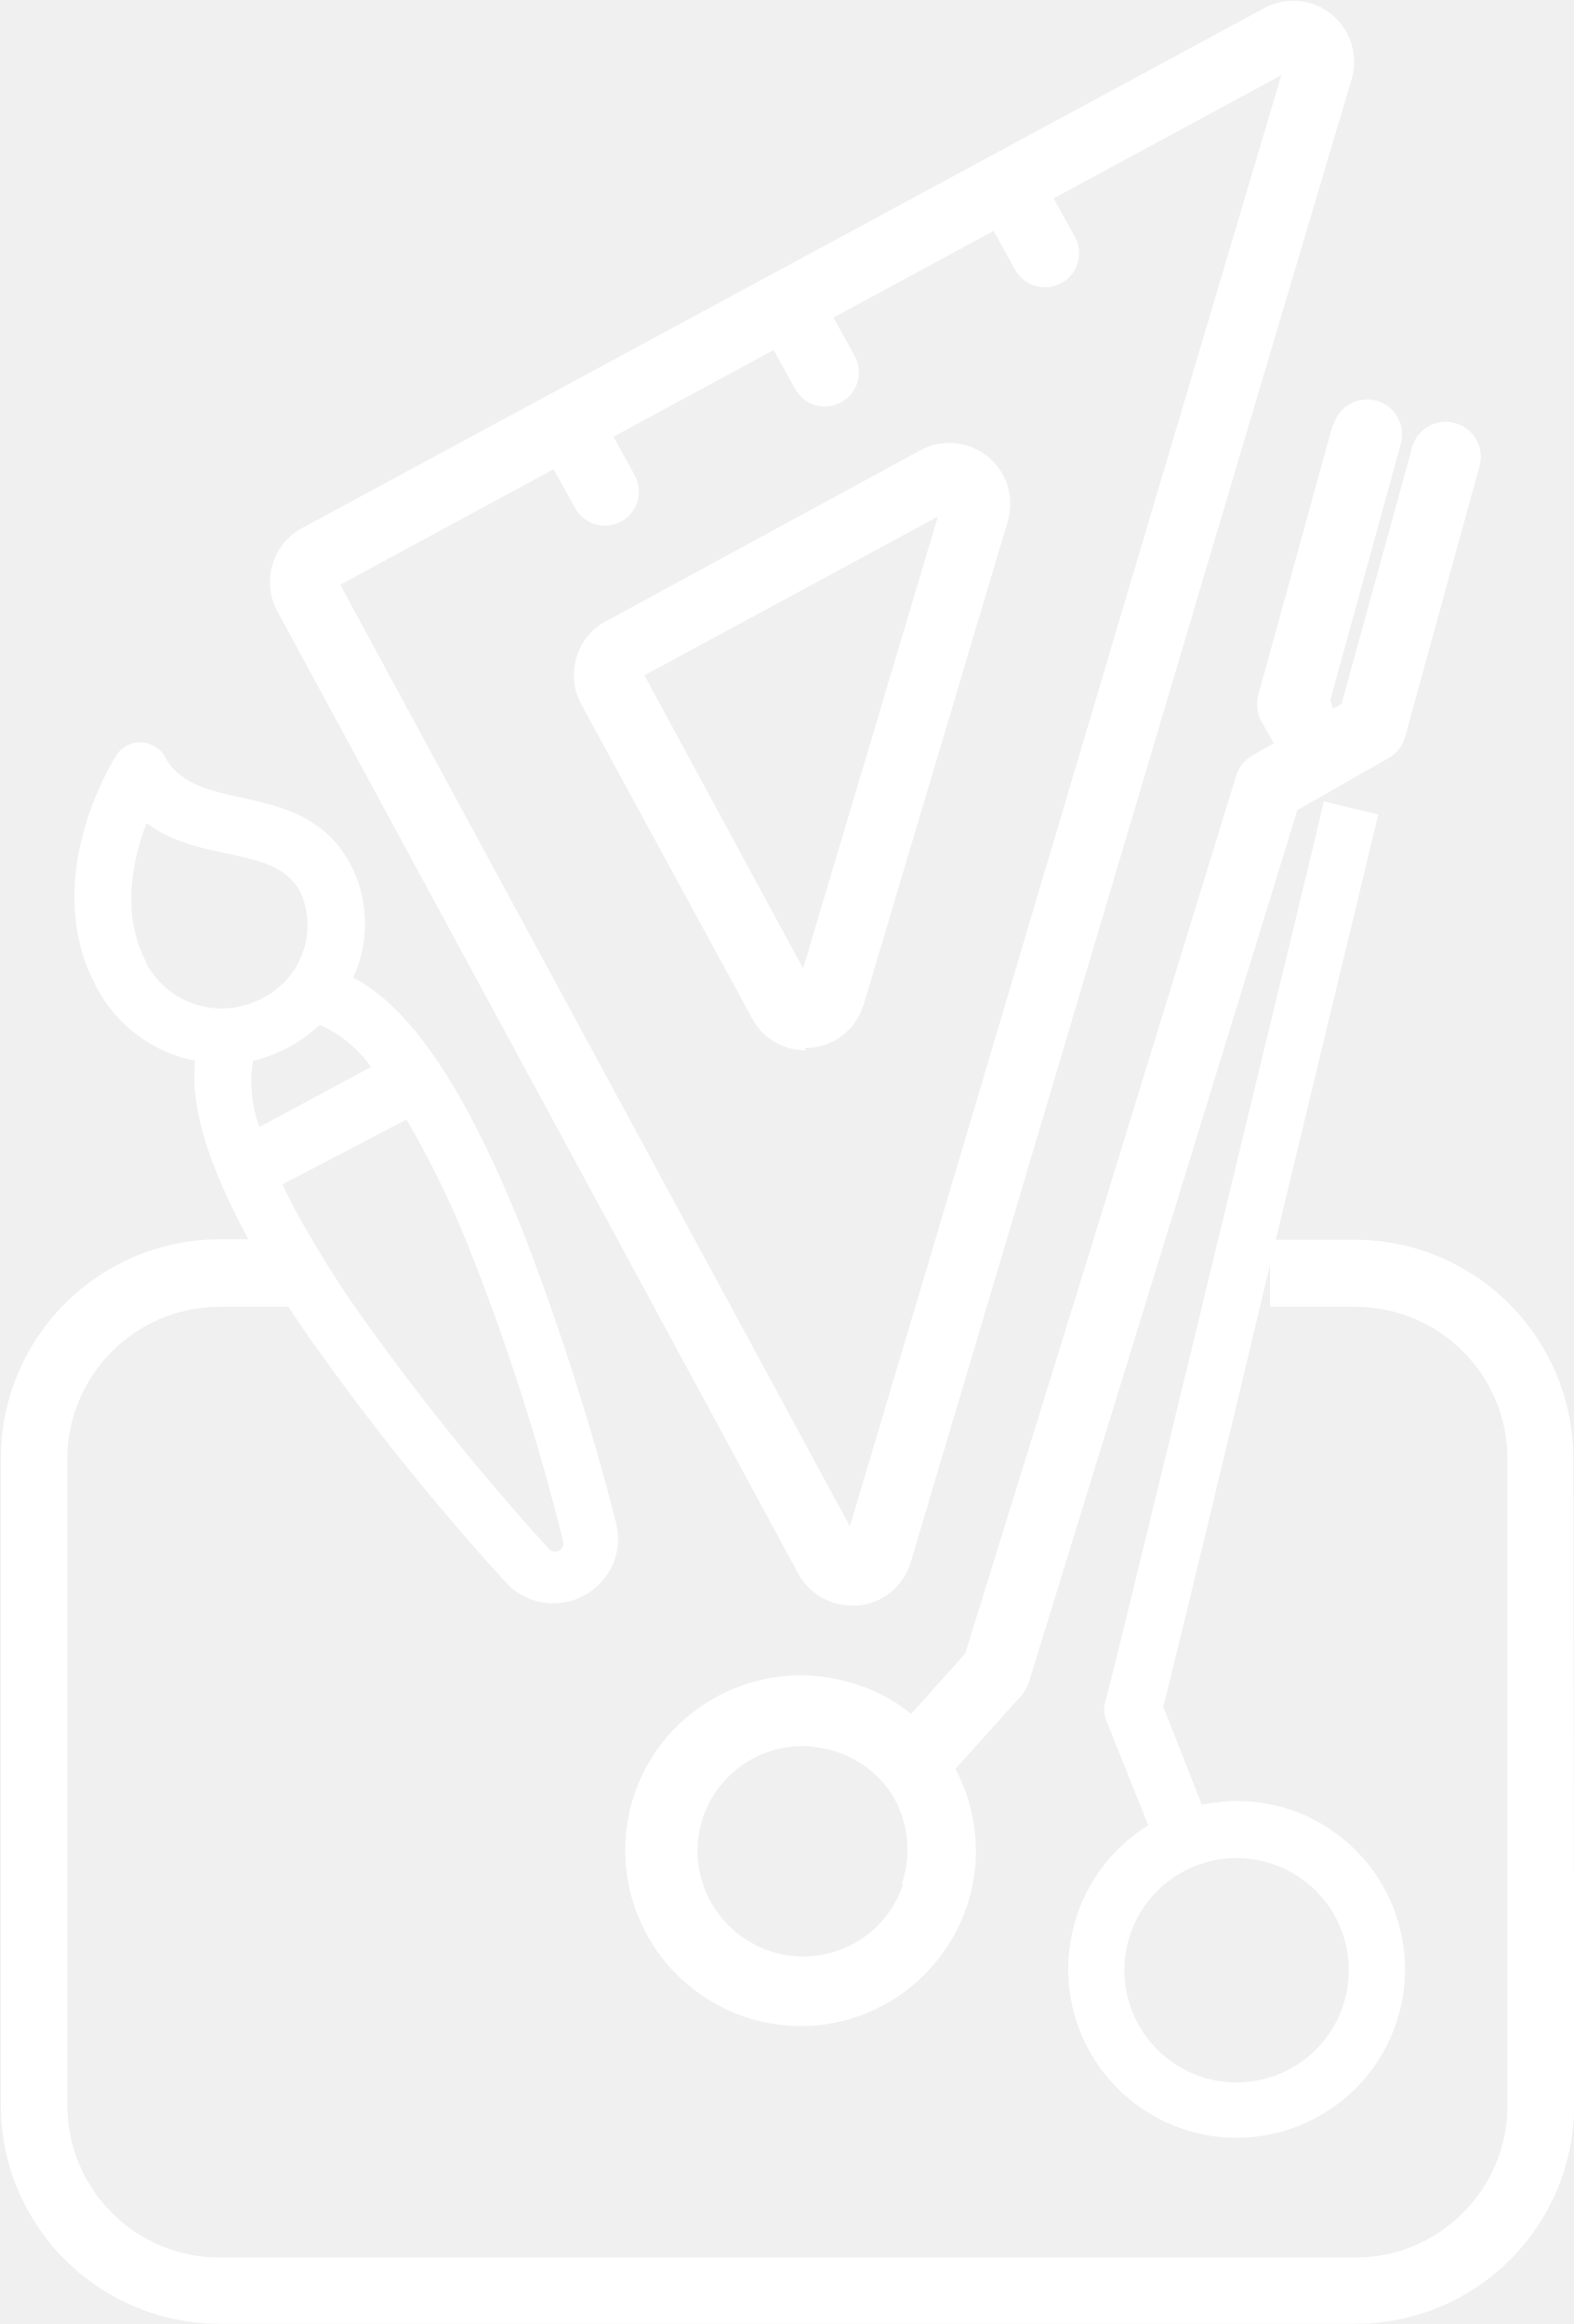
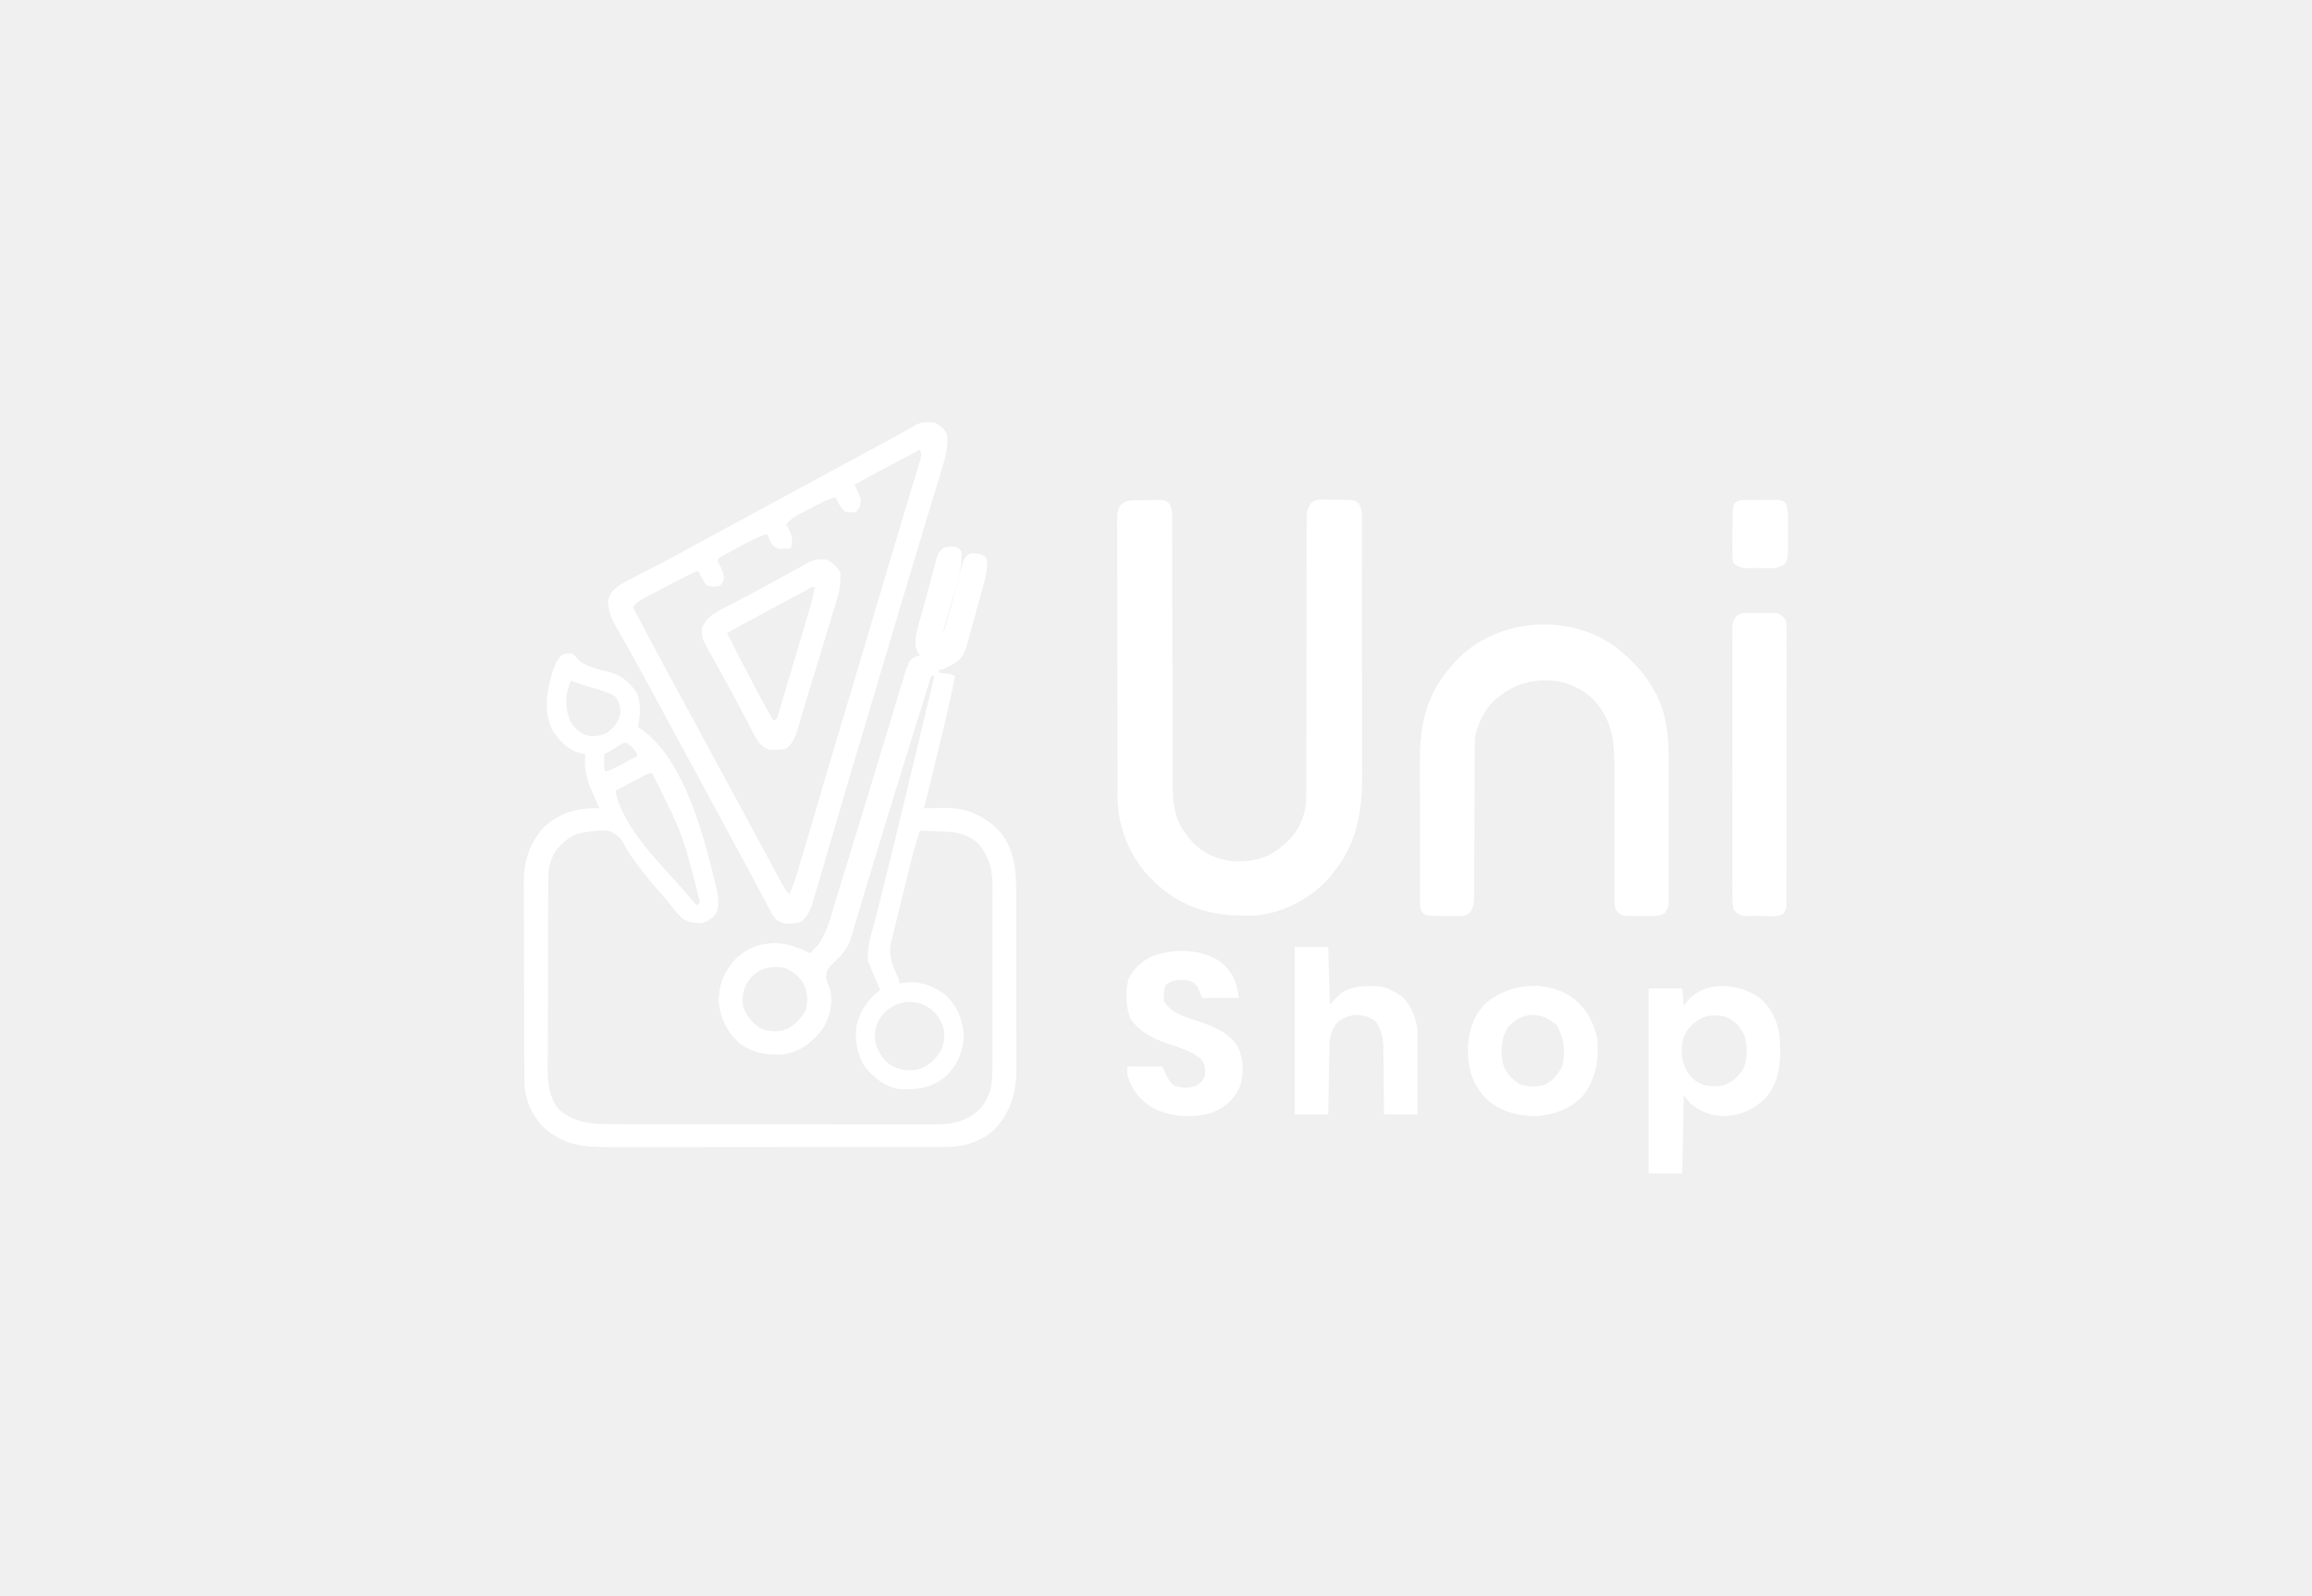
- <svg xmlns="http://www.w3.org/2000/svg" id="Layer_1" data-name="Layer 1" viewBox="0 0 73.65 108.82">
-   <defs>
-     <style>.cls-1{fill:none;}.cls-2{clip-path:url(#clip-path);}.cls-3{fill:#fff;}</style>
-     <clipPath id="clip-path" transform="translate(334.29 32.19)">
-       <rect class="cls-1" x="-413.35" y="-95.92" width="347.92" height="240.16" />
-     </clipPath>
-   </defs>
-   <g class="cls-2">
-     <path class="cls-3" d="M-322.7,25.86h0v0" transform="translate(334.29 32.19)" />
-     <path class="cls-3" d="M-260.63,36.11a10.25,10.25,0,0,0-10.23-10.25h-3.7c2.35-9.73,4.61-19.13,4.8-19.91l-2.56-.62c0,.2-2.47,10.28-4.94,20.53-2.44,10.09-4.93,20.36-5.27,21.59a1.31,1.31,0,0,0,0,.83l2,5A7.89,7.89,0,0,0-284,57.94a7.9,7.9,0,0,0,5.52,9.69,7.89,7.89,0,0,0,9.69-5.52,7.89,7.89,0,0,0-5.51-9.69,7.83,7.83,0,0,0-3.72-.1l-1.81-4.6c.6-2.33,2.82-11.52,5-20.69V29h4a7.13,7.13,0,0,1,7.12,7.14V66.39a7.13,7.13,0,0,1-7.12,7.13H-324a7.14,7.14,0,0,1-7.14-7.13V36.11A7.14,7.14,0,0,1-324,29h3.21c.23.35.45.69.67,1a116.19,116.19,0,0,0,9.5,11.89,3,3,0,0,0,3.67.63,3,3,0,0,0,1.5-3.42,121.76,121.76,0,0,0-4.2-13.22c-.15-.38-.3-.77-.46-1.15-2.53-6.15-5.05-9.82-7.65-11.14a6,6,0,0,0-.13-5.33c-2.19-4.08-7.2-2.23-8.67-5a1.33,1.33,0,0,0-2.28-.09c-.15.24-3.66,5.79-.93,10.87a6.66,6.66,0,0,0,4.62,3.44c-.3,2.49,1,5.6,2.49,8.36v0H-324a10.26,10.26,0,0,0-10.25,10.25V66.39a10.12,10.12,0,0,0,1.83,5.82c.16.24.33.46.51.69a9.07,9.07,0,0,0,.67.72,9.46,9.46,0,0,0,1.51,1.25A10.18,10.18,0,0,0-324,76.62h53.18a10.24,10.24,0,0,0,10.23-10.23ZM-275,55a5.25,5.25,0,0,1,3.67,6.46,5.25,5.25,0,0,1-6.46,3.67,5.26,5.26,0,0,1-3.67-6.46A5.26,5.26,0,0,1-275,55m-40.26-34.77a44.16,44.16,0,0,1,2.79,5.67A106,106,0,0,1-307.92,40a.39.39,0,0,1-.66.35,116.2,116.2,0,0,1-9.27-11.6c-.69-1-1.3-2-1.84-2.91s-1-1.77-1.38-2.57Zm-1.64-2.47-5.24,2.82a5.91,5.91,0,0,1-.3-3.1,6.89,6.89,0,0,0,3.12-1.68,5.82,5.82,0,0,1,2.42,2m-10.53-4.91c-1.24-2.31-.62-4.9,0-6.54,2.55,1.92,6,1,7.2,3.22a3.81,3.81,0,0,1-1.82,5,4,4,0,0,1-5.4-1.67" transform="translate(334.29 32.19)" />
-     <path class="cls-3" d="M-305.37,25.86l8.45,15.63a2.86,2.86,0,0,0,2.51,1.5h.3a2.85,2.85,0,0,0,2.45-2l4.49-15.09L-271-28.51a2.86,2.86,0,0,0-.94-3,2.85,2.85,0,0,0-3.16-.3L-320.15-7.46a2.87,2.87,0,0,0-1.16,3.88Zm-3-36.08,1,1.81a1.62,1.62,0,0,0,.95.77,1.59,1.59,0,0,0,1.21-.13,1.6,1.6,0,0,0,.64-2.16l-1-1.81,7.5-4.06,1,1.81a1.6,1.6,0,0,0,.94.77,1.62,1.62,0,0,0,1.22-.13,1.6,1.6,0,0,0,.64-2.16l-1-1.81,7.5-4.06,1,1.81a1.6,1.6,0,0,0,2.16.64,1.54,1.54,0,0,0,.77-.94,1.57,1.57,0,0,0-.12-1.22l-1-1.81,10.66-5.77L-290.5,25.86l-4,13.42-7.26-13.42-16.6-30.67Z" transform="translate(334.29 32.19)" />
-     <path class="cls-3" d="M-296.6,16.87h.3a2.85,2.85,0,0,0,2.44-2l6.76-22.68a2.86,2.86,0,0,0-.94-3,2.85,2.85,0,0,0-3.17-.29l-14.71,8a2.78,2.78,0,0,0-1.38,1.7,2.85,2.85,0,0,0,.22,2.18l8,14.71a2.82,2.82,0,0,0,2.51,1.5M-290.38-8l-6.31,21.16L-304.12-.57Z" transform="translate(334.29 32.19)" />
-     <path class="cls-3" d="M-271.89-12.31-275.38.36a1.65,1.65,0,0,0,.16,1.25l.57,1-1,.57a1.65,1.65,0,0,0-.76.94l-6.69,21.75-6,19.37-2.53,2.82a8,8,0,0,0-3-1.51,8.21,8.21,0,0,0-6.5.94,8.13,8.13,0,0,0-3.74,5.41,8.24,8.24,0,0,0,5.29,9.29,8.15,8.15,0,0,0,2.78.49,8.16,8.16,0,0,0,3.78-.93,8.27,8.27,0,0,0,4.13-5.11,8.16,8.16,0,0,0-.67-6l3.09-3.44a1.66,1.66,0,0,0,.35-.62l6.37-20.68,6.2-20.16,4.28-2.44a1.63,1.63,0,0,0,.77-1l3.48-12.67a1.63,1.63,0,0,0-.15-1.24,1.62,1.62,0,0,0-1-.77,1.63,1.63,0,0,0-1.24.15,1.62,1.62,0,0,0-.77,1l-3.3,12-.41.23L-272,.57l3.3-12a1.64,1.64,0,0,0-1.15-2,1.63,1.63,0,0,0-1.24.16,1.6,1.6,0,0,0-.77,1m-20.17,68.38a4.93,4.93,0,0,1-5.65,3.21A5,5,0,0,1-301,56.89a4.91,4.91,0,0,1-.37-4,4.93,4.93,0,0,1,4.65-3.32,4.94,4.94,0,0,1,1,.11A4.91,4.91,0,0,1-292.43,52a5,5,0,0,1,.37,4" transform="translate(334.29 32.19)" />
-   </g>
+ <svg xmlns="http://www.w3.org/2000/svg" version="1.1" width="1450" height="1001">
+   <path d="M0 0 C2.375 0.938 2.375 0.938 4 3 C4.462 9.935 3.32 15.658 1.375 22.285 C1.109 23.227 0.842 24.169 0.568 25.139 C-0.277 28.117 -1.138 31.089 -2 34.062 C-2.579 36.093 -3.157 38.123 -3.734 40.154 C-5.144 45.106 -6.568 50.054 -8 55 C-5.892 50.218 -4.653 45.248 -3.32 40.211 C-2.799 38.281 -2.277 36.351 -1.754 34.422 C-0.935 31.391 -0.121 28.359 0.681 25.323 C1.459 22.386 2.255 19.455 3.055 16.523 C3.29 15.614 3.526 14.705 3.769 13.768 C5.488 7.549 5.488 7.549 7.961 4.897 C11.214 3.466 13.632 4.143 17 5 C18.938 6.125 18.938 6.125 20 8 C20.571 14.57 18.799 20.371 17.043 26.664 C16.739 27.774 16.436 28.885 16.123 30.028 C15.481 32.368 14.834 34.706 14.183 37.043 C13.19 40.616 12.214 44.195 11.24 47.773 C10.613 50.05 9.985 52.326 9.355 54.602 C9.065 55.669 8.774 56.737 8.474 57.837 C8.194 58.835 7.914 59.833 7.626 60.862 C7.384 61.736 7.142 62.609 6.892 63.51 C4.916 69.027 2.633 71.635 -2.562 74.312 C-3.533 74.824 -4.504 75.336 -5.504 75.863 C-8 77 -8 77 -10 77 C-10 77.66 -10 78.32 -10 79 C-8.721 79.144 -7.442 79.289 -6.125 79.438 C-3.743 79.706 -2.155 79.922 0 81 C-3.135 96.703 -6.875 112.256 -10.656 127.813 C-11.527 131.397 -12.393 134.983 -13.258 138.569 C-13.929 141.351 -14.603 144.133 -15.278 146.915 C-15.599 148.239 -15.919 149.563 -16.239 150.887 C-16.681 152.72 -17.127 154.551 -17.573 156.383 C-17.825 157.423 -18.077 158.462 -18.337 159.534 C-19 162 -19 162 -20 164 C-19.079 163.976 -19.079 163.976 -18.139 163.952 C-15.301 163.889 -12.463 163.851 -9.625 163.812 C-8.659 163.787 -7.694 163.762 -6.699 163.736 C6.186 163.607 16.728 167.918 26.25 176.625 C36.443 187.396 38.303 200.239 38.275 214.402 C38.279 215.745 38.284 217.087 38.29 218.43 C38.303 222.059 38.304 225.687 38.302 229.315 C38.301 232.354 38.305 235.393 38.31 238.432 C38.321 245.608 38.322 252.783 38.316 259.959 C38.31 267.338 38.322 274.717 38.343 282.095 C38.361 288.452 38.367 294.808 38.364 301.164 C38.362 304.951 38.364 308.738 38.378 312.524 C38.391 316.089 38.389 319.654 38.376 323.219 C38.372 325.133 38.384 327.048 38.395 328.963 C38.311 342.982 34.586 354.722 25.012 365.148 C16.156 373.299 5.671 376.466 -6.12 376.388 C-7.1 376.393 -8.08 376.398 -9.089 376.404 C-12.352 376.418 -15.615 376.411 -18.878 376.404 C-21.226 376.41 -23.574 376.417 -25.922 376.425 C-32.286 376.443 -38.65 376.442 -45.013 376.436 C-51.005 376.432 -56.996 376.44 -62.988 376.447 C-75.58 376.461 -88.172 376.456 -100.765 376.444 C-112.267 376.434 -123.769 376.447 -135.272 376.471 C-147.102 376.495 -158.933 376.505 -170.763 376.498 C-177.397 376.495 -184.031 376.497 -190.665 376.515 C-196.905 376.53 -203.144 376.526 -209.384 376.507 C-211.669 376.504 -213.955 376.507 -216.24 376.517 C-232.624 376.587 -245.528 375.525 -258.16 364.035 C-265.725 356.216 -270.102 346.139 -270.147 335.254 C-270.158 333.494 -270.158 333.494 -270.169 331.699 C-270.172 330.415 -270.174 329.131 -270.177 327.809 C-270.183 326.44 -270.19 325.072 -270.197 323.703 C-270.218 319.21 -270.228 314.716 -270.238 310.223 C-270.242 308.671 -270.246 307.12 -270.251 305.569 C-270.27 298.275 -270.284 290.981 -270.292 283.687 C-270.302 275.292 -270.328 266.898 -270.369 258.503 C-270.399 252 -270.414 245.497 -270.417 238.994 C-270.419 235.118 -270.428 231.241 -270.453 227.365 C-270.477 223.71 -270.481 220.055 -270.471 216.4 C-270.47 214.44 -270.489 212.481 -270.509 210.521 C-270.431 197.106 -267.052 186.043 -258 176 C-247.8 166.512 -236.62 163.549 -223 164 C-223.482 162.926 -223.964 161.852 -224.461 160.746 C-225.099 159.31 -225.737 157.874 -226.375 156.438 C-226.851 155.381 -226.851 155.381 -227.336 154.303 C-230.14 147.965 -232.299 142.096 -232.125 135.062 C-232.107 134.105 -232.089 133.147 -232.07 132.16 C-232.047 131.447 -232.024 130.734 -232 130 C-232.757 129.866 -233.513 129.732 -234.293 129.594 C-242.225 127.854 -247.358 122.361 -252 116 C-258.333 104.009 -256.31 91.24 -252.599 78.847 C-251.3 74.84 -249.895 71.118 -247 68 C-243.5 66.625 -243.5 66.625 -240 67 C-237.562 69.188 -237.562 69.188 -235 72 C-228.885 75.737 -222.506 77.277 -215.586 78.875 C-208.688 81.039 -204.102 85.216 -200 91 C-196.675 97.65 -197.398 105.911 -199 113 C-198.527 113.294 -198.054 113.588 -197.566 113.891 C-168.802 133.404 -156.53 185.276 -149 217 C-148.366 221.424 -147.949 225.838 -149.949 229.953 C-152.435 233.184 -155.035 235.189 -159 236 C-163.653 236.138 -167.02 235.613 -171 233.125 C-174.597 229.687 -177.628 225.685 -180.727 221.805 C-182.666 219.412 -184.663 217.138 -186.75 214.875 C-190.513 210.685 -193.949 206.278 -197.375 201.812 C-197.942 201.085 -198.508 200.358 -199.092 199.609 C-201.785 196.108 -204.275 192.651 -206.426 188.789 C-209.964 182.237 -209.964 182.237 -216.038 178.363 C-221.437 177.572 -226.648 178.107 -232 179 C-232.938 179.146 -233.877 179.291 -234.844 179.441 C-241.716 181.172 -247.582 186.316 -251.418 192.16 C-254.086 197.313 -255.122 201.801 -255.147 207.615 C-255.154 208.759 -255.161 209.902 -255.169 211.081 C-255.172 212.332 -255.174 213.583 -255.177 214.872 C-255.183 216.206 -255.19 217.54 -255.197 218.874 C-255.218 223.252 -255.228 227.63 -255.238 232.008 C-255.242 233.518 -255.246 235.029 -255.251 236.539 C-255.27 243.638 -255.284 250.737 -255.292 257.837 C-255.302 266.015 -255.328 274.192 -255.369 282.37 C-255.399 288.701 -255.414 295.033 -255.417 301.364 C-255.419 305.141 -255.428 308.917 -255.453 312.693 C-255.477 316.251 -255.481 319.808 -255.471 323.365 C-255.47 325.279 -255.489 327.192 -255.509 329.106 C-255.456 337.983 -253.993 346.808 -247.742 353.621 C-238.641 360.824 -228.99 362.154 -217.798 362.134 C-216.892 362.136 -215.987 362.138 -215.054 362.141 C-212.031 362.147 -209.008 362.146 -205.985 362.145 C-203.813 362.148 -201.641 362.152 -199.469 362.155 C-193.577 362.164 -187.684 362.167 -181.791 362.167 C-178.108 362.168 -174.424 362.17 -170.741 362.173 C-157.885 362.182 -145.029 362.186 -132.173 362.185 C-120.198 362.185 -108.223 362.195 -96.248 362.211 C-85.959 362.224 -75.67 362.229 -65.382 362.229 C-59.24 362.229 -53.098 362.231 -46.957 362.242 C-41.179 362.252 -35.402 362.252 -29.624 362.245 C-27.508 362.243 -25.391 362.246 -23.275 362.252 C-20.378 362.26 -17.481 362.255 -14.583 362.247 C-13.339 362.255 -13.339 362.255 -12.069 362.263 C-1.581 362.202 7.085 360.44 14.945 353.211 C22.903 344.854 23.445 335.925 23.404 324.76 C23.411 323.46 23.418 322.159 23.425 320.82 C23.443 317.276 23.442 313.733 23.436 310.189 C23.433 307.22 23.439 304.251 23.445 301.281 C23.459 294.27 23.457 287.258 23.446 280.247 C23.435 273.039 23.449 265.832 23.475 258.624 C23.498 252.412 23.504 246.2 23.498 239.988 C23.495 236.289 23.497 232.589 23.515 228.889 C23.533 224.759 23.519 220.629 23.502 216.499 C23.511 215.29 23.521 214.081 23.531 212.836 C23.441 202.371 21.306 193.394 13.934 185.656 C8.314 180.843 2.081 178.98 -5.203 178.684 C-6.183 178.642 -7.162 178.6 -8.172 178.557 C-9.188 178.517 -10.203 178.478 -11.25 178.438 C-12.281 178.394 -13.312 178.351 -14.375 178.307 C-16.917 178.201 -19.458 178.099 -22 178 C-24.798 185.897 -26.835 193.942 -28.828 202.07 C-29.091 203.137 -29.091 203.137 -29.358 204.225 C-30.282 207.98 -31.202 211.736 -32.117 215.493 C-33.06 219.356 -34.018 223.216 -34.979 227.075 C-35.72 230.062 -36.45 233.052 -37.177 236.042 C-37.525 237.467 -37.877 238.89 -38.234 240.312 C-38.732 242.302 -39.214 244.295 -39.692 246.29 C-39.97 247.419 -40.247 248.549 -40.533 249.713 C-41.403 255.838 -39.917 260.754 -37.438 266.312 C-35 271.816 -35 271.816 -35 274 C-33.144 273.66 -33.144 273.66 -31.25 273.312 C-21.884 272.327 -13.586 275.327 -6.191 280.988 C1.26 287.828 4.94 296.843 5.438 306.875 C5.03 316.876 1.457 324.726 -5.488 331.867 C-14.65 339.646 -24.33 340.861 -36 340 C-44.272 338.285 -50.506 333.254 -56 327 C-61.31 318.791 -62.892 310.686 -62 301 C-59.826 291.465 -54.88 283.769 -47 278 C-47.253 277.421 -47.506 276.843 -47.766 276.247 C-48.915 273.572 -50.02 270.881 -51.125 268.188 C-51.523 267.278 -51.922 266.369 -52.332 265.432 C-52.699 264.52 -53.067 263.608 -53.445 262.668 C-53.791 261.846 -54.137 261.024 -54.493 260.177 C-55.885 251.461 -52.011 241.628 -49.895 233.207 C-49.414 231.274 -48.933 229.34 -48.453 227.407 C-47.935 225.323 -47.415 223.239 -46.895 221.156 C-45 213.557 -43.119 205.955 -41.242 198.352 C-41.04 197.533 -40.838 196.715 -40.63 195.871 C-34.783 172.172 -29.115 148.428 -23.438 124.688 C-23.177 123.598 -22.916 122.508 -22.648 121.386 C-19.428 107.925 -16.212 94.463 -13 81 C-13.66 81 -14.32 81 -15 81 C-18.678 92.81 -22.352 104.622 -26.023 116.434 C-26.934 119.364 -27.845 122.293 -28.757 125.223 C-35.355 146.435 -41.921 167.656 -48.342 188.922 C-49.21 191.795 -50.079 194.668 -50.948 197.541 C-53.424 205.729 -55.896 213.918 -58.346 222.114 C-59.351 225.471 -60.364 228.825 -61.379 232.178 C-61.846 233.727 -62.31 235.277 -62.769 236.828 C-63.397 238.946 -64.037 241.059 -64.679 243.172 C-65.033 244.353 -65.387 245.534 -65.752 246.751 C-68.101 252.866 -71.704 256.734 -76.438 261.125 C-80.176 264.991 -80.176 264.991 -80.98 270.062 C-80.13 273.108 -79.079 276.029 -78 279 C-76.794 287.32 -78.822 296.396 -83.688 303.25 C-90.608 311.547 -97.795 317.209 -108.773 318.414 C-118.836 318.95 -127.407 317.255 -135.562 311.051 C-142.908 304.321 -147.244 295.833 -148.203 285.895 C-148.437 275.518 -145.025 266.532 -138.062 258.867 C-130.697 251.738 -123.211 248.857 -113 248.5 C-104.826 248.734 -98.19 251.322 -91 255 C-89.902 253.868 -88.823 252.718 -87.75 251.562 C-87.147 250.924 -86.543 250.286 -85.922 249.629 C-80.103 241.669 -77.858 231.596 -75.02 222.285 C-74.533 220.705 -74.046 219.125 -73.559 217.545 C-72.516 214.157 -71.476 210.768 -70.439 207.378 C-69.076 202.921 -67.707 198.466 -66.336 194.011 C-60.437 174.843 -54.586 155.661 -48.771 136.467 C-47.902 133.599 -47.032 130.732 -46.162 127.865 C-45.594 125.99 -45.025 124.115 -44.456 122.24 C-44.178 121.324 -43.9 120.408 -43.614 119.464 C-41.962 114.02 -40.318 108.573 -38.679 103.125 C-37.658 99.737 -36.632 96.35 -35.604 92.963 C-35.129 91.392 -34.656 89.821 -34.186 88.249 C-33.543 86.1 -32.892 83.955 -32.239 81.81 C-31.696 80.008 -31.696 80.008 -31.142 78.169 C-28.455 70.71 -28.455 70.71 -24.312 68.688 C-23.549 68.461 -22.786 68.234 -22 68 C-22.516 67.361 -23.031 66.721 -23.562 66.062 C-26.912 58.926 -22.955 49.324 -20.98 42.07 C-20.531 40.402 -20.531 40.402 -20.072 38.7 C-19.439 36.365 -18.803 34.03 -18.163 31.696 C-17.186 28.119 -16.232 24.537 -15.279 20.953 C-14.66 18.679 -14.04 16.406 -13.418 14.133 C-13.136 13.061 -12.853 11.989 -12.562 10.885 C-12.147 9.397 -12.147 9.397 -11.723 7.879 C-11.368 6.571 -11.368 6.571 -11.006 5.236 C-8.756 0.234 -5.178 -0.647 0 0 Z M-241 84 C-244.471 91.956 -244.82 99.642 -241.949 107.84 C-239.783 112.769 -236.831 115.7 -232 118 C-227.091 119.387 -223.73 118.858 -219 117 C-214.079 113.688 -211.649 110.722 -210 105 C-209.732 100.731 -210.45 97.864 -212.75 94.25 C-217.732 90.801 -223.211 89.615 -229 88 C-231.275 87.264 -233.547 86.515 -235.812 85.75 C-237.307 85.247 -237.307 85.247 -238.832 84.734 C-239.547 84.492 -240.263 84.25 -241 84 Z M-211.875 125.375 C-214.522 127.096 -217.153 128.634 -220 130 C-220.027 131.458 -220.046 132.917 -220.062 134.375 C-220.074 135.187 -220.086 135.999 -220.098 136.836 C-220.145 139.049 -220.145 139.049 -219 141 C-214.507 139.342 -210.388 137.15 -206.188 134.875 C-205.148 134.316 -205.148 134.316 -204.088 133.746 C-202.391 132.833 -200.695 131.917 -199 131 C-200.697 127.261 -202.613 125.371 -206 123 C-208.616 123 -209.695 123.952 -211.875 125.375 Z M-196.789 144.406 C-198.201 145.151 -198.201 145.151 -199.641 145.91 C-200.625 146.435 -201.61 146.959 -202.625 147.5 C-204.114 148.287 -204.114 148.287 -205.633 149.09 C-208.091 150.39 -210.546 151.693 -213 153 C-208.932 175.825 -184.291 199.252 -169.443 216.335 C-166.949 219.213 -164.475 222.107 -162 225 C-161.34 224.34 -160.68 223.68 -160 223 C-170.586 180.617 -170.586 180.617 -190 142 C-192.756 142 -194.355 143.116 -196.789 144.406 Z M-128.562 270.785 C-132.771 276.417 -133.778 281.157 -133 288 C-131.144 294.173 -127.379 298.539 -122 302 C-116.181 304.433 -110.951 304.579 -105.113 302.246 C-99.872 299.529 -96.605 295.827 -93.688 290.688 C-92.028 284.2 -92.428 278.661 -95.727 272.789 C-98.59 268.766 -102.437 265.879 -107 264 C-115.831 262.801 -122.578 263.948 -128.562 270.785 Z M-44.562 292.453 C-49.054 297.286 -50.441 302.19 -50.344 308.715 C-49.468 314.534 -46.42 320.118 -42 324 C-36.067 327.955 -31.083 328.966 -24 328 C-16.938 325.864 -12.878 322.426 -9.059 316.184 C-6.653 311.222 -6.098 306.118 -7.648 300.758 C-10.222 294.225 -13.852 289.822 -20.348 286.969 C-29.656 283.699 -37.34 285.699 -44.562 292.453 Z " fill="#FFFFFF" transform="translate(599,343)" />
+   <path d="M0 0 C1.21 -0.021 2.421 -0.041 3.668 -0.062 C4.827 -0.068 5.986 -0.073 7.18 -0.078 C8.247 -0.087 9.314 -0.097 10.414 -0.106 C13.125 0.25 13.125 0.25 14.934 1.583 C17.602 5.318 17.267 9.257 17.256 13.636 C17.258 14.394 17.261 15.153 17.263 15.934 C17.269 18.484 17.268 21.033 17.267 23.582 C17.27 25.407 17.273 27.232 17.277 29.057 C17.285 32.992 17.29 36.927 17.294 40.863 C17.3 47.091 17.316 53.32 17.335 59.548 C17.341 61.681 17.348 63.814 17.354 65.947 C17.357 67.015 17.36 68.083 17.364 69.184 C17.406 83.686 17.439 98.188 17.451 112.69 C17.459 122.469 17.482 132.249 17.52 142.028 C17.54 147.201 17.552 152.374 17.547 157.547 C17.543 162.419 17.557 167.291 17.584 172.164 C17.591 173.946 17.592 175.728 17.584 177.51 C17.535 190.976 18.934 201.819 28.125 212.25 C28.65 212.867 29.174 213.485 29.715 214.121 C36.702 221.766 46.082 225.689 56.312 226.504 C68.288 226.911 78.137 224.323 87.125 216.25 C87.741 215.725 88.357 215.201 88.992 214.66 C96.384 207.919 100.712 198.459 101.376 188.482 C101.386 187.102 101.386 185.722 101.377 184.343 C101.38 183.577 101.382 182.81 101.386 182.021 C101.393 179.47 101.387 176.92 101.38 174.369 C101.383 172.533 101.387 170.698 101.391 168.863 C101.399 164.919 101.402 160.975 101.399 157.031 C101.397 150.795 101.411 144.56 101.428 138.324 C101.475 120.595 101.499 102.867 101.506 85.138 C101.51 75.34 101.528 65.543 101.561 55.745 C101.581 49.545 101.584 43.346 101.573 37.146 C101.57 33.292 101.584 29.438 101.603 25.585 C101.608 23.797 101.607 22.009 101.598 20.221 C101.587 17.781 101.6 15.343 101.619 12.903 C101.61 12.195 101.601 11.487 101.592 10.757 C101.647 7.234 102.083 5.317 103.982 2.31 C106.779 -0.378 108.262 -0.37 112.098 -0.344 C113.244 -0.341 114.391 -0.339 115.572 -0.336 C116.765 -0.308 117.958 -0.279 119.188 -0.25 C120.384 -0.253 121.581 -0.255 122.814 -0.258 C131.575 -0.159 131.575 -0.159 133.927 1.592 C136.582 5.268 136.268 9.141 136.259 13.464 C136.261 14.204 136.263 14.944 136.266 15.706 C136.272 18.193 136.271 20.68 136.27 23.167 C136.273 24.948 136.277 26.729 136.28 28.509 C136.289 33.355 136.292 38.201 136.292 43.046 C136.293 46.077 136.295 49.108 136.298 52.139 C136.307 62.724 136.311 73.308 136.31 83.893 C136.31 93.739 136.32 103.584 136.336 113.43 C136.349 121.894 136.354 130.358 136.354 138.822 C136.354 143.871 136.356 148.921 136.367 153.971 C136.377 158.73 136.377 163.49 136.37 168.25 C136.368 169.987 136.371 171.725 136.377 173.462 C136.455 197.452 132.386 217.693 116.125 236.25 C115.532 236.938 114.939 237.627 114.328 238.336 C103.003 250.581 85.964 259.164 69.304 260.471 C45.919 261.364 25.96 257.422 8.125 241.25 C7.344 240.55 6.563 239.85 5.758 239.129 C-7.762 226.36 -15.563 208.715 -16.875 190.25 C-17.031 184.306 -17.033 178.363 -17.036 172.417 C-17.041 170.611 -17.046 168.805 -17.051 166.999 C-17.064 162.115 -17.071 157.231 -17.075 152.347 C-17.078 149.295 -17.082 146.242 -17.087 143.189 C-17.1 133.633 -17.11 124.078 -17.114 114.522 C-17.118 103.498 -17.136 92.474 -17.165 81.449 C-17.186 72.918 -17.197 64.387 -17.198 55.856 C-17.199 50.764 -17.205 45.672 -17.223 40.58 C-17.239 35.796 -17.241 31.012 -17.233 26.229 C-17.232 24.473 -17.236 22.718 -17.246 20.962 C-17.259 18.566 -17.253 16.172 -17.242 13.776 C-17.251 13.081 -17.259 12.386 -17.267 11.669 C-17.139 -0.902 -10.189 0.043 0 0 Z " fill="#FFFFFF" transform="translate(717.875,313.75)" />
+   <path d="M0 0 C10.248 8.253 18.507 16.818 24.617 28.531 C24.934 29.121 25.252 29.711 25.579 30.319 C33.197 45.705 32.964 61.863 32.898 78.609 C32.901 81.066 32.905 83.522 32.91 85.978 C32.916 91.091 32.907 96.204 32.889 101.318 C32.866 107.875 32.879 114.432 32.903 120.989 C32.917 126.045 32.913 131.101 32.902 136.158 C32.9 138.577 32.903 140.996 32.912 143.416 C32.923 146.783 32.907 150.149 32.885 153.517 C32.893 154.515 32.901 155.513 32.909 156.542 C32.827 163.261 32.827 163.261 30.503 166.523 C27.741 168.312 25.928 168.423 22.648 168.438 C21.551 168.443 20.454 168.448 19.324 168.453 C18.183 168.438 17.043 168.422 15.867 168.406 C14.156 168.429 14.156 168.429 12.41 168.453 C11.313 168.448 10.216 168.443 9.086 168.438 C7.585 168.431 7.585 168.431 6.053 168.424 C2.442 167.728 1.523 166.906 -0.633 163.906 C-1.229 160.584 -1.155 157.295 -1.115 153.928 C-1.119 152.914 -1.123 151.901 -1.127 150.857 C-1.133 148.654 -1.13 146.452 -1.119 144.25 C-1.101 140.755 -1.109 137.261 -1.123 133.766 C-1.153 125.078 -1.139 116.391 -1.128 107.703 C-1.12 100.374 -1.128 93.045 -1.157 85.715 C-1.164 82.289 -1.147 78.864 -1.13 75.438 C-1.132 60.584 -1.91 47.924 -11.633 35.906 C-12.111 35.293 -12.589 34.679 -13.082 34.047 C-19.977 26.197 -30.942 21.349 -41.234 20.668 C-53.908 20.319 -63.484 22.976 -73.633 30.906 C-74.249 31.384 -74.865 31.863 -75.5 32.355 C-82.296 38.351 -87.179 48.015 -88.633 56.906 C-88.719 58.435 -88.762 59.967 -88.764 61.498 C-88.768 62.39 -88.772 63.281 -88.776 64.2 C-88.775 65.648 -88.775 65.648 -88.775 67.125 C-88.778 68.152 -88.782 69.178 -88.785 70.236 C-88.793 72.462 -88.798 74.687 -88.801 76.913 C-88.809 80.435 -88.824 83.957 -88.843 87.479 C-88.895 97.491 -88.943 107.503 -88.959 117.516 C-88.969 123.642 -88.998 129.769 -89.04 135.895 C-89.052 138.23 -89.057 140.565 -89.055 142.9 C-89.053 146.163 -89.075 149.425 -89.103 152.688 C-89.093 154.136 -89.093 154.136 -89.083 155.613 C-89.142 159.877 -89.26 162.285 -91.491 166.006 C-94.302 168.5 -95.881 168.525 -99.605 168.5 C-101.325 168.496 -101.325 168.496 -103.08 168.492 C-104.273 168.464 -105.466 168.435 -106.695 168.406 C-107.892 168.409 -109.089 168.411 -110.322 168.414 C-119.091 168.315 -119.091 168.315 -121.275 166.667 C-123.016 164.41 -123.012 163.152 -123.02 160.319 C-123.035 158.906 -123.035 158.906 -123.051 157.465 C-123.046 156.433 -123.042 155.402 -123.037 154.339 C-123.044 153.251 -123.051 152.162 -123.058 151.041 C-123.076 147.428 -123.072 143.816 -123.066 140.203 C-123.071 137.687 -123.076 135.172 -123.082 132.656 C-123.091 127.37 -123.089 122.084 -123.079 116.798 C-123.067 110.723 -123.081 104.648 -123.108 98.573 C-123.133 92.702 -123.136 86.832 -123.129 80.961 C-123.129 78.479 -123.135 75.996 -123.147 73.513 C-123.253 48.93 -119.773 29.724 -102.633 10.906 C-102.019 10.2 -101.406 9.493 -100.773 8.766 C-75.629 -18.528 -29.476 -22.035 0 0 Z " fill="#FFFFFF" transform="translate(1013.633,406.0938)" />
+   <path d="M0 0 C4.072 2.111 6.272 3.782 8 8 C8.836 16.387 6.326 23.79 3.891 31.711 C3.452 33.172 3.014 34.633 2.577 36.095 C1.639 39.221 0.694 42.345 -0.257 45.468 C-1.774 50.449 -3.275 55.436 -4.773 60.424 C-6.839 67.296 -8.912 74.166 -10.99 81.034 C-13.727 90.082 -16.44 99.137 -19.141 108.195 C-19.343 108.875 -19.546 109.554 -19.754 110.254 C-20.565 112.974 -21.376 115.695 -22.187 118.415 C-23.609 123.191 -25.034 127.965 -26.46 132.74 C-31.922 151.022 -37.368 169.308 -42.804 187.598 C-44.177 192.215 -45.551 196.833 -46.925 201.45 C-48.071 205.296 -49.215 209.142 -50.359 212.988 C-50.587 213.754 -50.815 214.52 -51.05 215.308 C-54.254 226.083 -57.433 236.865 -60.596 247.651 C-62.367 253.691 -64.144 259.728 -65.923 265.765 C-67.375 270.695 -68.819 275.627 -70.255 280.562 C-71.144 283.606 -72.041 286.647 -72.94 289.688 C-73.354 291.095 -73.765 292.503 -74.172 293.913 C-74.73 295.845 -75.303 297.773 -75.875 299.7 C-76.191 300.778 -76.507 301.856 -76.832 302.967 C-78.404 307.048 -80.308 310.837 -83.973 313.355 C-86.22 314.07 -88.08 314.3 -90.438 314.312 C-91.179 314.329 -91.92 314.346 -92.684 314.363 C-95.94 313.853 -97.408 313.113 -100 311 C-102.105 307.912 -103.789 304.631 -105.5 301.312 C-106.564 299.306 -107.627 297.299 -108.691 295.293 C-109.237 294.253 -109.782 293.213 -110.344 292.142 C-112.995 287.111 -115.72 282.121 -118.438 277.125 C-119.532 275.104 -120.625 273.084 -121.719 271.062 C-123.884 267.062 -126.05 263.062 -128.219 259.062 C-133.85 248.676 -139.466 238.281 -145.062 227.875 C-149.831 219.009 -154.631 210.161 -159.461 201.328 C-163.94 193.128 -168.365 184.901 -172.789 176.672 C-176.022 170.661 -179.268 164.658 -182.542 158.669 C-183.509 156.899 -184.473 155.127 -185.435 153.354 C-187.872 148.864 -190.336 144.393 -192.865 139.954 C-193.858 138.206 -194.84 136.454 -195.82 134.699 C-197.074 132.458 -198.344 130.225 -199.633 128.004 C-202.754 122.377 -204.694 117.82 -204.708 111.343 C-203.231 106.456 -199.977 103.635 -195.844 100.949 C-194.665 100.325 -193.478 99.715 -192.285 99.117 C-191.32 98.613 -191.32 98.613 -190.336 98.098 C-188.251 97.012 -186.157 95.944 -184.062 94.875 C-182.605 94.118 -181.147 93.36 -179.691 92.6 C-176.792 91.089 -173.891 89.582 -170.988 88.079 C-165.826 85.397 -160.72 82.617 -155.625 79.812 C-147.77 75.505 -139.892 71.241 -132 67 C-123.986 62.692 -115.983 58.365 -108 54 C-98.912 49.031 -89.795 44.115 -80.672 39.211 C-73.768 35.497 -66.878 31.761 -60 28 C-50.76 22.949 -41.503 17.93 -32.219 12.96 C-27.554 10.463 -22.897 7.961 -18.301 5.336 C-17.623 4.955 -16.945 4.573 -16.246 4.181 C-14.54 3.218 -12.844 2.239 -11.148 1.258 C-7.06 -0.376 -4.388 -0.351 0 0 Z M-9 17 C-13.393 19.328 -17.786 21.658 -22.177 23.989 C-23.668 24.779 -25.158 25.57 -26.649 26.36 C-34.472 30.506 -42.283 34.659 -50 39 C-49.509 40.059 -49.509 40.059 -49.007 41.14 C-45.829 48.115 -45.829 48.115 -46.688 52.562 C-48 55 -48 55 -49 56 C-52.312 56.375 -52.312 56.375 -56 56 C-58.74 53.334 -60.454 50.479 -62 47 C-67.606 48.137 -72.474 51.188 -77.5 53.812 C-78.545 54.347 -79.591 54.881 -80.668 55.432 C-81.675 55.956 -82.681 56.48 -83.719 57.02 C-84.636 57.495 -85.553 57.97 -86.498 58.46 C-89.073 60.045 -90.958 61.782 -93 64 C-92.549 64.744 -92.549 64.744 -92.09 65.504 C-89.26 70.558 -88.591 73.363 -90 79 C-91.437 79.081 -92.874 79.139 -94.312 79.188 C-95.513 79.24 -95.513 79.24 -96.738 79.293 C-99.545 78.929 -100.285 78.204 -102 76 C-103.046 74.024 -104.054 72.026 -105 70 C-111.572 72.029 -117.295 75.219 -123.312 78.5 C-124.422 79.094 -125.531 79.689 -126.674 80.301 C-127.726 80.872 -128.779 81.443 -129.863 82.031 C-130.825 82.553 -131.787 83.074 -132.779 83.611 C-135.121 84.807 -135.121 84.807 -136 87 C-135.184 88.812 -135.184 88.812 -134 90.75 C-132.449 93.711 -132 94.926 -132 98.375 C-133 101 -133 101 -134.688 102.438 C-138.078 103.262 -139.696 103.281 -143 102 C-145.039 99.168 -146.553 96.17 -148 93 C-152.477 94.668 -156.634 96.809 -160.855 99.027 C-161.598 99.417 -162.341 99.807 -163.107 100.208 C-164.67 101.029 -166.232 101.852 -167.794 102.677 C-170.186 103.937 -172.584 105.186 -174.982 106.436 C-176.503 107.236 -178.023 108.038 -179.543 108.84 C-180.261 109.212 -180.978 109.584 -181.718 109.967 C-185.029 111.73 -186.882 112.823 -189 116 C-179.587 133.848 -170.15 151.677 -160.442 169.366 C-157.821 174.153 -155.223 178.951 -152.625 183.75 C-152.088 184.742 -151.551 185.734 -150.997 186.756 C-146.37 195.305 -141.765 203.867 -137.161 212.429 C-132.982 220.192 -128.769 227.936 -124.539 235.672 C-120.664 242.766 -116.828 249.88 -113 257 C-110.668 261.334 -108.334 265.667 -106 270 C-105.426 271.066 -104.852 272.131 -104.26 273.229 C-102.615 276.28 -100.964 279.328 -99.312 282.375 C-98.819 283.29 -98.326 284.205 -97.818 285.148 C-97.359 285.994 -96.899 286.84 -96.426 287.711 C-96.028 288.446 -95.63 289.181 -95.22 289.939 C-93.95 292.085 -92.531 294.033 -91 296 C-88.944 291.384 -87.25 286.849 -85.821 281.992 C-85.623 281.323 -85.425 280.653 -85.221 279.964 C-84.565 277.745 -83.915 275.525 -83.266 273.305 C-82.796 271.711 -82.325 270.117 -81.855 268.524 C-80.845 265.104 -79.838 261.683 -78.833 258.262 C-77.229 252.8 -75.618 247.34 -74.006 241.881 C-73.734 240.958 -73.462 240.036 -73.181 239.086 C-72.627 237.208 -72.072 235.33 -71.518 233.453 C-70.674 230.595 -69.831 227.737 -68.988 224.879 C-63.727 207.05 -58.411 189.236 -53.082 171.427 C-50.952 164.307 -48.824 157.187 -46.695 150.066 C-46.345 148.895 -46.345 148.895 -45.988 147.701 C-40.39 128.973 -34.818 110.237 -29.25 91.5 C-29.027 90.751 -28.805 90.002 -28.575 89.23 C-28.138 87.758 -27.701 86.286 -27.263 84.814 C-26.834 83.371 -26.405 81.927 -25.976 80.484 C-24.931 76.966 -23.886 73.447 -22.845 69.928 C-20.811 63.062 -18.762 56.201 -16.677 49.351 C-15.632 45.913 -14.594 42.474 -13.555 39.035 C-13.053 37.376 -12.547 35.719 -12.038 34.063 C-11.334 31.769 -10.64 29.472 -9.948 27.174 C-9.628 26.148 -9.628 26.148 -9.302 25.1 C-8.326 21.82 -7.89 20.33 -9 17 Z " fill="#FFFFFF" transform="translate(586,265)" />
+   <path d="M0 0 C1.645 -0.008 1.645 -0.008 3.324 -0.016 C4.465 -0 5.606 0.015 6.781 0.031 C8.492 0.008 8.492 0.008 10.238 -0.016 C11.335 -0.01 12.432 -0.005 13.562 0 C15.064 0.007 15.064 0.007 16.596 0.014 C20.113 0.692 21.107 1.698 23.281 4.531 C23.672 7.13 23.818 9.305 23.782 11.902 C23.791 13.018 23.791 13.018 23.799 14.158 C23.813 16.654 23.798 19.149 23.783 21.645 C23.787 23.434 23.792 25.222 23.799 27.011 C23.813 31.871 23.802 36.73 23.786 41.589 C23.772 46.67 23.778 51.751 23.782 56.832 C23.784 65.363 23.771 73.895 23.748 82.427 C23.721 92.298 23.719 102.17 23.731 112.041 C23.742 121.529 23.736 131.017 23.722 140.505 C23.716 144.547 23.716 148.589 23.721 152.631 C23.725 157.387 23.715 162.144 23.694 166.9 C23.688 168.648 23.688 170.397 23.693 172.145 C23.699 174.526 23.686 176.907 23.669 179.288 C23.675 179.985 23.681 180.681 23.687 181.399 C23.65 184.236 23.583 186.103 21.924 188.459 C17.923 191.071 11.946 189.996 7.344 189.969 C5.554 189.999 5.554 189.999 3.729 190.029 C2.582 190.029 1.435 190.028 0.254 190.027 C-0.795 190.029 -1.845 190.031 -2.926 190.033 C-6.531 189.385 -7.502 188.428 -9.719 185.531 C-10.112 182.947 -10.26 180.788 -10.227 178.206 C-10.236 177.096 -10.236 177.096 -10.246 175.964 C-10.262 173.484 -10.249 171.005 -10.236 168.525 C-10.242 166.748 -10.249 164.971 -10.258 163.193 C-10.276 158.365 -10.269 153.537 -10.256 148.708 C-10.246 143.659 -10.255 138.609 -10.262 133.559 C-10.269 125.079 -10.259 116.598 -10.24 108.118 C-10.218 98.309 -10.226 88.5 -10.248 78.691 C-10.266 70.274 -10.268 61.857 -10.258 53.44 C-10.252 48.411 -10.251 43.382 -10.264 38.352 C-10.275 33.624 -10.267 28.897 -10.244 24.169 C-10.239 22.433 -10.241 20.696 -10.249 18.959 C-10.26 16.591 -10.247 14.225 -10.227 11.857 C-10.236 11.167 -10.245 10.477 -10.254 9.766 C-10.199 6.444 -9.904 4.773 -7.855 2.106 C-5.096 0.072 -3.407 0.015 0 0 Z " fill="#FFFFFF" transform="translate(1096.719,384.4688)" />
+   <path d="M0 0 C7.022 5.646 11.427 14.549 12.75 23.375 C13.881 37.082 13.719 51.597 4.449 62.664 C-2.937 70.101 -10.697 73.765 -21.195 74.367 C-29.92 74.39 -36.594 72.112 -43.25 66.375 C-44.57 64.725 -45.89 63.075 -47.25 61.375 C-47.58 77.545 -47.91 93.715 -48.25 110.375 C-55.18 110.375 -62.11 110.375 -69.25 110.375 C-69.25 72.095 -69.25 33.815 -69.25 -5.625 C-62.32 -5.625 -55.39 -5.625 -48.25 -5.625 C-47.92 -1.995 -47.59 1.635 -47.25 5.375 C-46.611 4.488 -45.971 3.601 -45.312 2.688 C-33.947 -11.016 -13.476 -8.933 0 0 Z M-45.062 20.598 C-48.718 26.069 -48.891 31.997 -48.25 38.375 C-46.886 44.099 -44.478 49.091 -39.566 52.566 C-34.262 55.629 -29.286 56.315 -23.25 55.375 C-17.335 53.537 -13.697 50.444 -10.25 45.375 C-7.168 39.211 -7.196 31.362 -8.938 24.773 C-11.474 18.453 -14.868 14.919 -21.125 12.062 C-31.264 9.832 -38.669 12.38 -45.062 20.598 Z " fill="#FFFFFF" transform="translate(1103.25,625.625)" />
+   <path d="M0 0 C8.136 6.525 10.717 12.732 12 23 C4.41 23 -3.18 23 -11 23 C-11.99 20.69 -12.98 18.38 -14 16 C-16.289 13.294 -17.845 12.167 -21.371 11.656 C-26.298 11.481 -30.128 11.628 -34 15 C-35.202 18.606 -35.327 21.21 -35 25 C-30.355 33.322 -18.341 35.841 -9.865 38.824 C-1.038 42.061 7.592 46.276 12 55 C15.126 62.881 15.097 71.939 12.098 79.836 C8.422 87.082 2.525 92.084 -5 95 C-17.221 98.472 -30.587 97.697 -42 92 C-50.407 86.839 -55.213 80.489 -58 71 C-58 69.35 -58 67.7 -58 66 C-50.74 66 -43.48 66 -36 66 C-35.299 67.588 -34.597 69.176 -33.875 70.812 C-32.178 74.174 -31.232 75.824 -28.188 78.125 C-23.16 79.505 -18.991 79.952 -14.125 77.625 C-11.135 75.338 -10.123 74.493 -9.188 70.75 C-8.969 66.372 -9.527 64.59 -12 61 C-18.15 56.09 -25.621 54.077 -32.971 51.531 C-42.175 48.226 -50.348 44.221 -56 36 C-59.052 28.559 -59.214 19.298 -57.418 11.461 C-54.498 4.768 -48.544 -0.329 -42.051 -3.391 C-28.62 -8.082 -12.204 -7.995 0 0 Z " fill="#FFFFFF" transform="translate(765,603)" />
+   <path d="M0 0 C6.93 0 13.86 0 21 0 C21.33 11.88 21.66 23.76 22 36 C24.31 33.69 26.62 31.38 29 29 C36.661 23.828 46.143 24.095 55 25 C58.385 25.878 61.073 27.106 64 29 C65.052 29.66 66.104 30.32 67.188 31 C72.978 36.192 75.973 44.496 77 52 C77.081 53.847 77.118 55.697 77.114 57.546 C77.113 59.137 77.113 59.137 77.113 60.76 C77.108 61.889 77.103 63.017 77.098 64.18 C77.096 65.348 77.095 66.515 77.093 67.719 C77.088 71.438 77.075 75.156 77.062 78.875 C77.057 81.401 77.053 83.927 77.049 86.453 C77.038 92.635 77.021 98.818 77 105 C70.07 105 63.14 105 56 105 C55.991 103.527 55.981 102.054 55.972 100.537 C55.932 95.05 55.866 89.564 55.792 84.077 C55.764 81.707 55.743 79.336 55.729 76.966 C55.707 73.55 55.661 70.135 55.609 66.719 C55.608 65.666 55.607 64.614 55.606 63.53 C55.476 56.931 54.479 52.643 51 47 C47.648 44.014 43.444 42.78 39 42.5 C34.452 42.769 30.678 44.341 27 47 C23.045 51.868 21.908 55.723 21.795 61.86 C21.775 62.821 21.755 63.782 21.734 64.772 C21.718 65.801 21.701 66.83 21.684 67.891 C21.663 68.95 21.642 70.01 21.621 71.102 C21.555 74.485 21.496 77.867 21.438 81.25 C21.394 83.544 21.351 85.839 21.307 88.133 C21.199 93.755 21.1 99.378 21 105 C14.07 105 7.14 105 0 105 C0 70.35 0 35.7 0 0 Z " fill="#FFFFFF" transform="translate(812,594)" />
+   <path d="M0 0 C4.096 1.81 6.732 4.136 9 8 C9.863 16.574 7.193 24.188 4.688 32.277 C4.235 33.771 3.783 35.266 3.333 36.76 C2.143 40.694 0.939 44.623 -0.268 48.552 C-1.465 52.456 -2.648 56.364 -3.832 60.271 C-5.892 67.067 -7.972 73.856 -10.059 80.643 C-11.319 84.748 -12.557 88.859 -13.772 92.977 C-14.317 94.825 -14.867 96.67 -15.417 98.516 C-16.075 100.725 -16.725 102.937 -17.364 105.152 C-18.873 110.182 -20.156 114.219 -24 118 C-26.544 119.272 -28.472 119.239 -31.312 119.312 C-32.73 119.369 -32.73 119.369 -34.176 119.426 C-37.859 118.871 -39.272 117.512 -42 115 C-43.754 112.325 -43.754 112.325 -45.348 109.258 C-46.247 107.551 -46.247 107.551 -47.164 105.809 C-47.797 104.581 -48.43 103.353 -49.062 102.125 C-49.725 100.86 -50.388 99.597 -51.053 98.333 C-52.064 96.412 -53.073 94.491 -54.079 92.567 C-57.127 86.734 -60.271 80.957 -63.438 75.188 C-64.4 73.417 -65.362 71.646 -66.324 69.875 C-68.018 66.768 -69.747 63.688 -71.52 60.625 C-77.914 49.446 -77.914 49.446 -77.77 43.027 C-74.728 35.016 -67.224 32.049 -60.062 28.375 C-58.305 27.452 -56.547 26.529 -54.791 25.605 C-53.008 24.668 -51.224 23.737 -49.438 22.806 C-44.404 20.162 -39.421 17.426 -34.438 14.688 C-32.654 13.717 -30.87 12.747 -29.086 11.777 C-25.744 9.959 -22.419 8.116 -19.102 6.254 C-17.589 5.419 -16.076 4.584 -14.562 3.75 C-13.561 3.175 -13.561 3.175 -12.539 2.589 C-8.182 0.212 -4.936 -0.477 0 0 Z M-14.324 20.297 C-14.974 20.642 -15.625 20.987 -16.294 21.343 C-18.427 22.477 -20.557 23.613 -22.688 24.75 C-24.144 25.525 -25.6 26.301 -27.057 27.076 C-38.747 33.305 -50.394 39.614 -62 46 C-56.934 56.247 -51.733 66.409 -46.353 76.494 C-45.234 78.592 -44.119 80.691 -43.004 82.791 C-42.279 84.154 -41.554 85.516 -40.828 86.879 C-40.502 87.493 -40.176 88.106 -39.84 88.738 C-37.634 92.871 -35.339 96.942 -33 101 C-30.652 100.111 -30.652 100.111 -29.893 96.997 C-29.48 95.638 -29.075 94.277 -28.677 92.913 C-28.454 92.172 -28.231 91.43 -28.002 90.666 C-27.263 88.203 -26.536 85.736 -25.809 83.27 C-25.299 81.559 -24.788 79.848 -24.277 78.138 C-23.206 74.545 -22.14 70.951 -21.077 67.356 C-19.718 62.755 -18.348 58.157 -16.975 53.56 C-15.919 50.023 -14.868 46.486 -13.817 42.948 C-13.314 41.253 -12.809 39.558 -12.304 37.864 C-11.597 35.488 -10.894 33.111 -10.193 30.734 C-9.985 30.037 -9.776 29.34 -9.562 28.622 C-8.432 24.769 -7.573 20.974 -7 17 C-9.441 17 -12.167 19.145 -14.324 20.297 Z " fill="#FFFFFF" transform="translate(518,351)" />
+   <path d="M0 0 C8.498 6.997 12.279 14.228 14.918 24.785 C16.023 38.046 14.403 49.928 6.168 60.785 C-1.356 69.176 -11.793 73.016 -22.832 73.785 C-34.856 73.9 -45.932 71.195 -54.832 62.785 C-63.153 54.362 -66.17 44.249 -66.27 32.598 C-66.08 21.39 -62.932 10.794 -54.758 2.742 C-39.449 -9.788 -16.342 -11.772 0 0 Z M-40.707 17.598 C-45.354 24.567 -45.771 32.089 -44.438 40.18 C-42.77 46.496 -39.181 50.162 -33.832 53.785 C-28.736 55.484 -22.839 55.797 -17.695 54.066 C-12.485 51.264 -9.14 47.144 -6.832 41.785 C-5.061 32.706 -5.818 24.921 -10.52 16.91 C-14.869 12.913 -19.368 10.584 -25.332 10.285 C-31.501 10.604 -36.535 13.048 -40.707 17.598 Z " fill="#FFFFFF" transform="translate(986.832,626.2148)" />
+   <path d="M0 0 C1.009 0 1.009 0 2.038 0 C4.089 -0.004 6.137 -0.04 8.188 -0.078 C10.122 -0.084 10.122 -0.084 12.096 -0.09 C13.282 -0.098 14.469 -0.106 15.691 -0.115 C18.662 0.371 18.662 0.371 20.548 1.933 C22.056 5.233 22.092 8.28 22.061 11.84 C22.063 12.557 22.066 13.274 22.069 14.014 C22.071 15.526 22.066 17.039 22.053 18.552 C22.037 20.864 22.053 23.173 22.072 25.484 C22.07 26.957 22.066 28.43 22.061 29.902 C22.07 30.935 22.07 30.935 22.079 31.989 C22.035 35.02 21.81 37.106 20.325 39.775 C16.174 43.759 9.652 42.595 4.287 42.621 C3.246 42.642 2.204 42.662 1.131 42.684 C0.123 42.689 -0.885 42.694 -1.924 42.699 C-2.842 42.709 -3.76 42.718 -4.707 42.728 C-8.095 42.268 -9.789 41.691 -12.338 39.371 C-12.818 36.405 -12.97 34.017 -12.896 31.055 C-12.894 30.242 -12.892 29.43 -12.889 28.593 C-12.88 26.878 -12.858 25.162 -12.825 23.447 C-12.776 20.815 -12.763 18.185 -12.758 15.553 C-12.744 13.887 -12.728 12.221 -12.709 10.555 C-12.704 9.765 -12.698 8.975 -12.693 8.162 C-12.489 -1.138 -8.046 0.072 0 0 Z " fill="#FFFFFF" transform="translate(1099.338,313.6289)" />
</svg>
